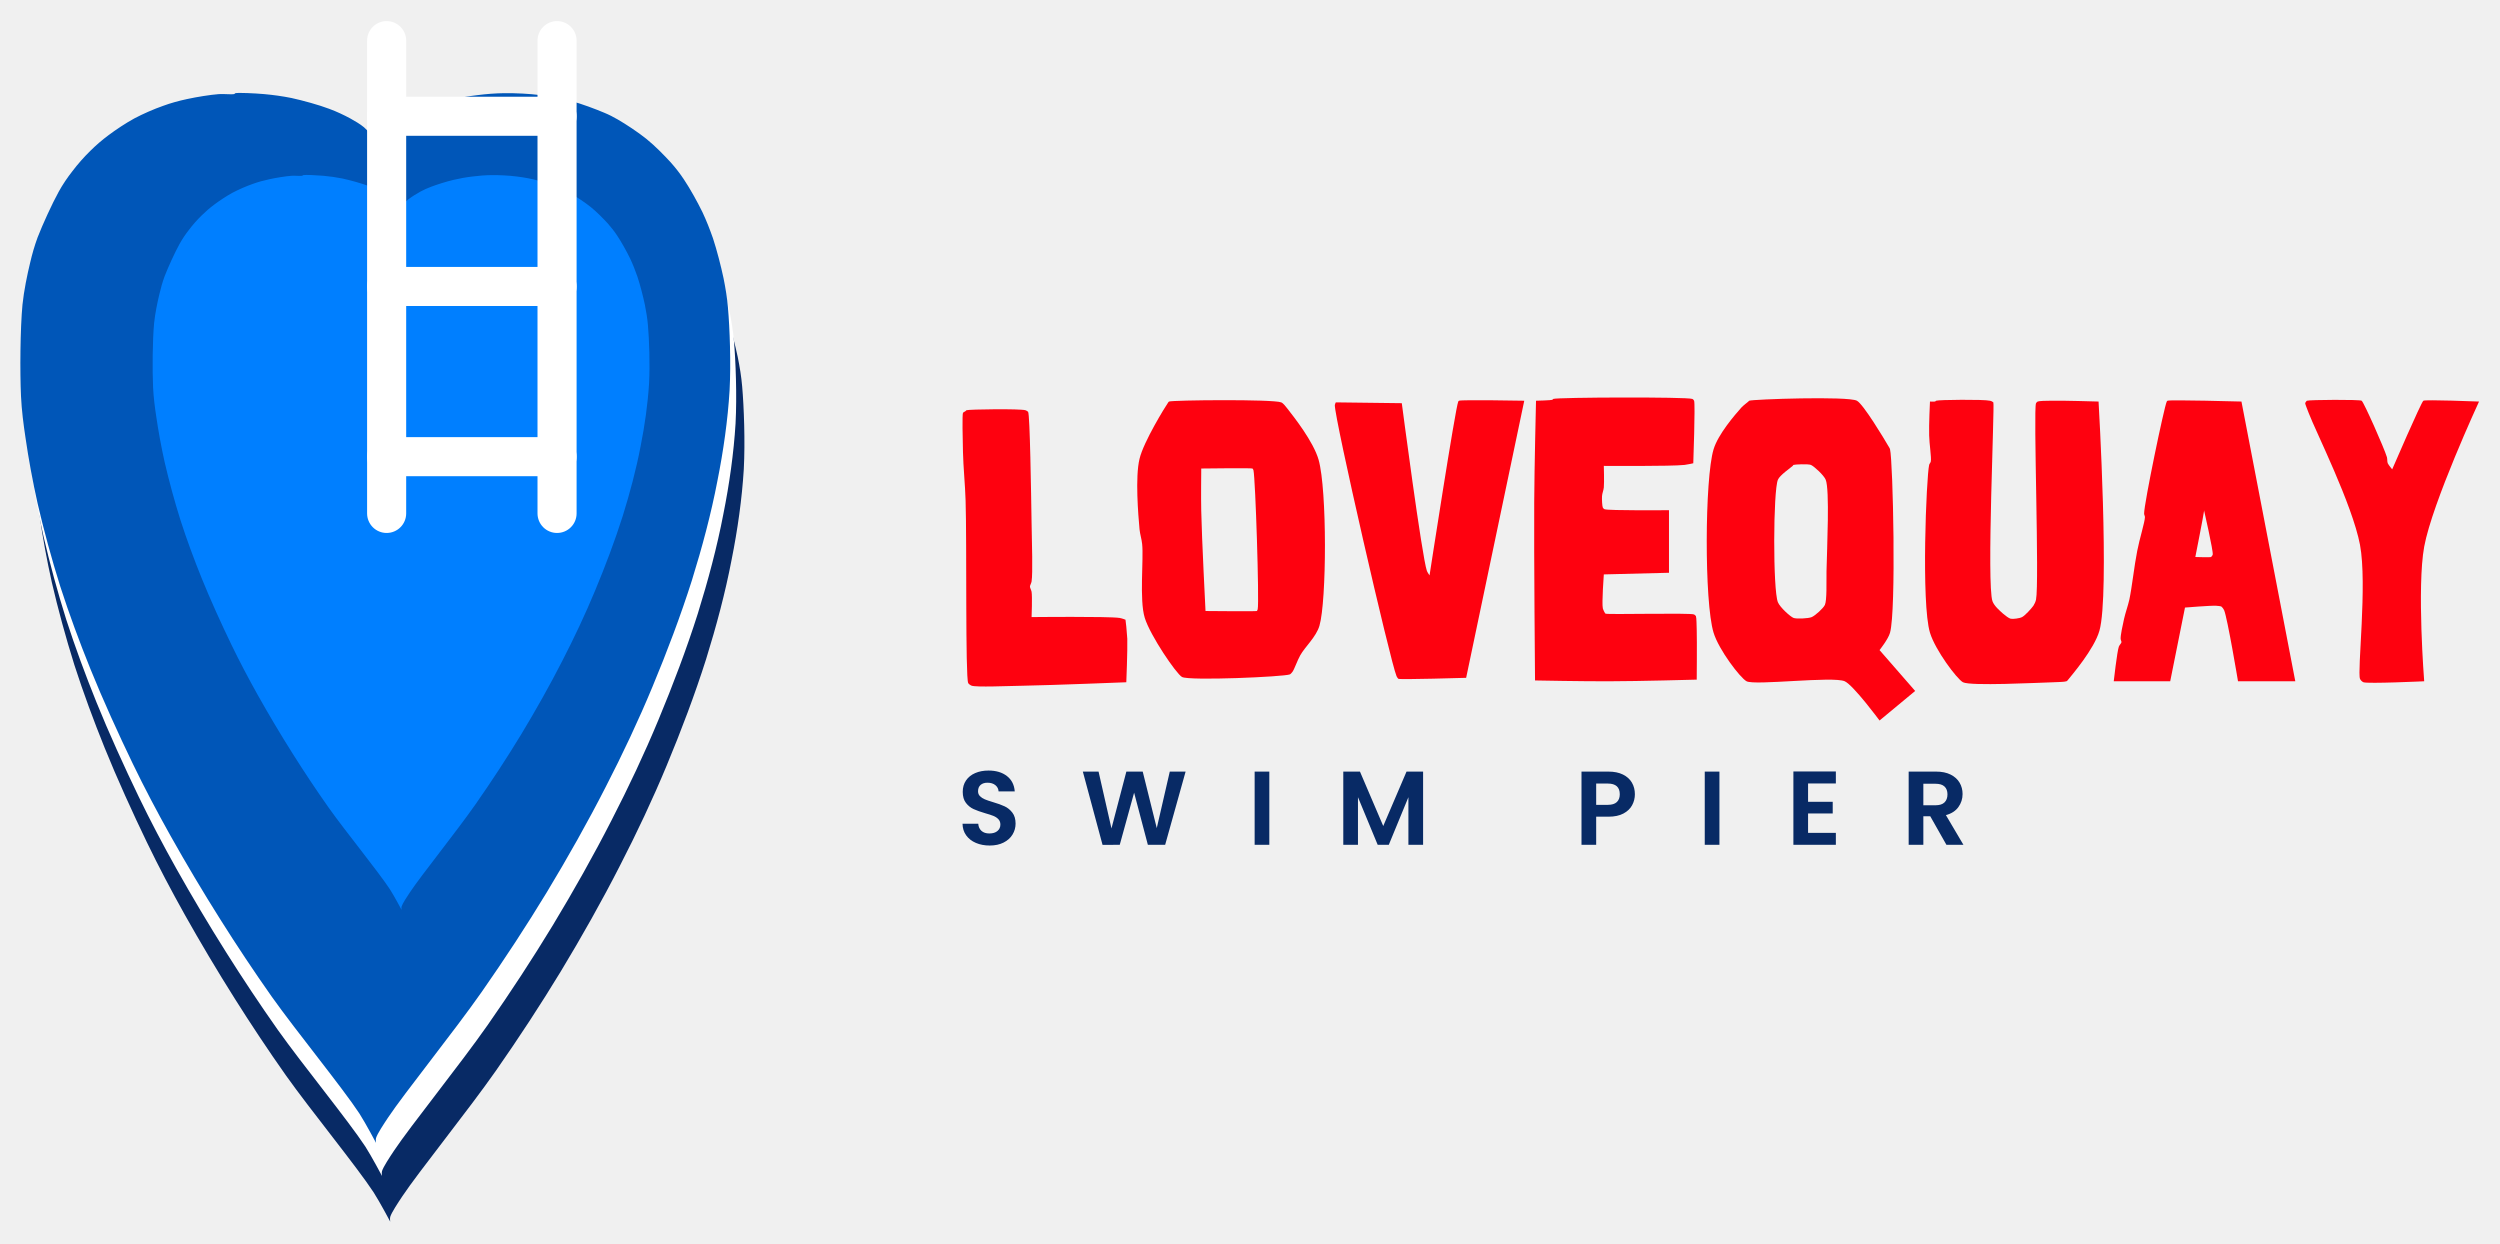
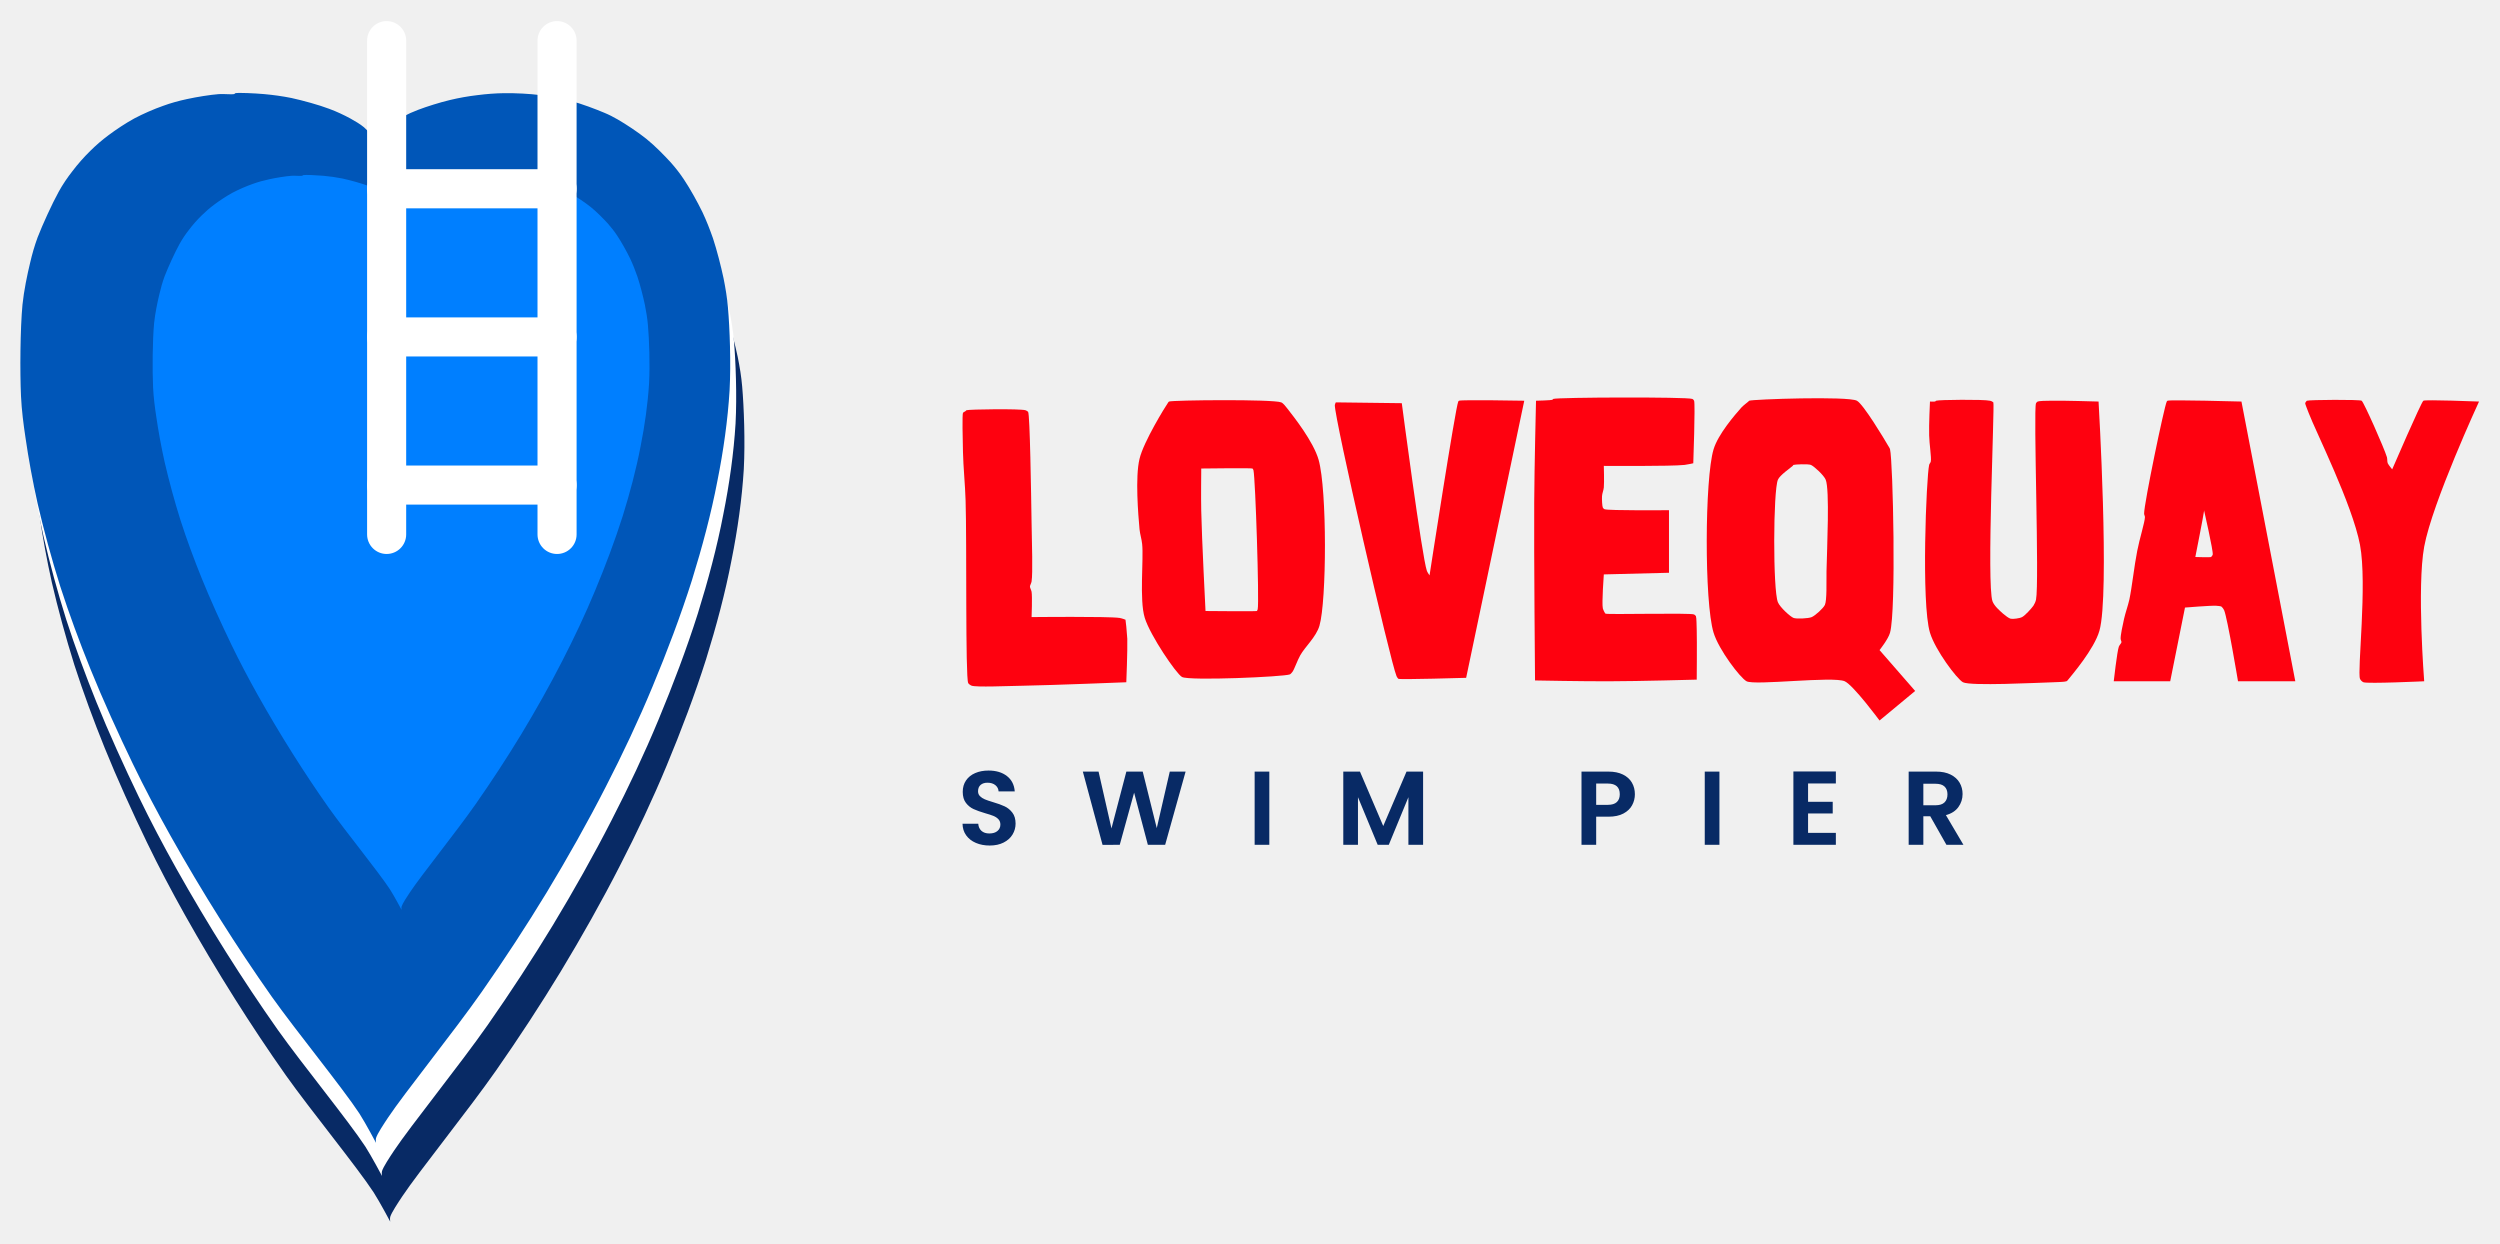
<svg xmlns="http://www.w3.org/2000/svg" viewBox="-20.0 -88.6 2379.5 1183.6" width="2380" height="1184" role="img" aria-label="LoveQuay Swim Pier">
  <g transform="translate(13.52,75.00) scale(1.54861,0.9991)">
    <path fill="#082A65" fill-rule="evenodd" d="M131.8,0.0C133.5,-0.6 143.8,0.1 149.5,0.9C155.1,1.7 160.8,2.9 166.2,4.6C173.3,7.0 183.1,11.2 189.4,14.9C194.0,17.5 198.7,21.0 202.4,24.1C205.4,26.7 208.4,29.4 210.8,32.5C213.3,35.7 217.3,43.6 217.3,43.6C217.3,43.6 221.2,36.6 223.8,33.4C226.8,29.7 231.3,25.3 234.9,22.3C237.8,19.9 240.9,17.7 244.2,15.8C249.3,12.8 257.4,8.8 263.7,6.5C269.1,4.5 274.8,2.9 280.4,1.9C285.9,0.8 291.5,0.1 297.1,0.0C303.9,-0.1 312.5,0.5 319.4,1.9C325.8,3.1 332.0,4.9 338.0,7.4C344.7,10.2 353.2,15.2 358.4,18.6C361.4,20.5 364.1,22.7 366.8,25.1C371.7,29.5 379.1,37.0 384.4,43.6C389.8,50.4 395.2,59.0 399.3,65.9C402.4,71.3 405.2,76.9 407.6,82.6C411.3,91.2 415.7,103.5 418.8,113.3C421.3,121.5 423.4,129.9 425.3,138.3C427.7,149.6 430.2,164.7 431.8,176.4C433.0,185.7 434.0,195.0 434.5,204.3C435.6,223.8 436.4,256.9 435.5,283.2C434.4,311.3 431.7,340.9 428.0,369.5C424.2,400.4 418.6,432.9 412.3,464.3C405.5,497.5 397.0,532.4 388.1,565.5C379.5,597.6 369.8,629.5 359.3,661.1C348.4,694.2 335.9,728.6 323.1,761.4C310.6,793.3 297.3,824.8 283.2,856.1C266.2,893.8 235.5,952.8 225.6,975.9C222.9,982.2 219.0,991.3 218.2,995.4C217.9,996.9 218.2,1000.0 218.2,1000.0C218.2,1000.0 211.8,981.3 208.0,972.1C197.5,947.3 169.4,894.1 154.1,860.7C143.1,836.5 132.6,812.0 122.6,787.4C112.0,761.4 101.2,733.2 91.9,707.5C83.7,684.8 75.9,661.9 68.7,638.8C60.0,610.9 50.3,577.8 42.7,548.7C35.9,522.6 29.6,496.2 24.1,469.8C18.8,443.7 13.9,415.7 10.2,390.9C7.2,370.2 4.5,347.1 2.8,328.7C1.5,315.4 0.4,302.1 0.0,288.8C-0.7,265.4 -0.5,224.8 0.9,201.5C1.8,188.1 3.8,173.1 5.6,161.6C6.8,153.5 8.3,145.4 10.2,137.4C13.3,125.0 19.1,105.3 23.2,93.8C25.6,87.1 28.4,80.6 31.6,74.3C34.8,67.7 38.8,60.7 42.7,54.8C46.1,49.6 49.8,44.6 53.9,39.9C58.5,34.6 64.1,28.8 69.6,24.1C75.1,19.6 81.6,15.2 87.3,12.1C92.0,9.4 97.0,7.3 102.1,5.6C108.0,3.6 116.4,1.5 121.6,0.9C124.7,0.6 129.8,1.4 130.9,0.9C131.3,0.8 131.4,0.2 131.8,0.0Z" />
  </g>
  <g transform="translate(5.68,31.50) scale(1.54861,0.9991)">
    <path fill="#FFFFFF" fill-rule="evenodd" d="M131.8,0.0C133.5,-0.6 143.8,0.1 149.5,0.9C155.1,1.7 160.8,2.9 166.2,4.6C173.3,7.0 183.1,11.2 189.4,14.9C194.0,17.5 198.7,21.0 202.4,24.1C205.4,26.7 208.4,29.4 210.8,32.5C213.3,35.7 217.3,43.6 217.3,43.6C217.3,43.6 221.2,36.6 223.8,33.4C226.8,29.7 231.3,25.3 234.9,22.3C237.8,19.9 240.9,17.7 244.2,15.8C249.3,12.8 257.4,8.8 263.7,6.5C269.1,4.5 274.8,2.9 280.4,1.9C285.9,0.8 291.5,0.1 297.1,0.0C303.9,-0.1 312.5,0.5 319.4,1.9C325.8,3.1 332.0,4.9 338.0,7.4C344.7,10.2 353.2,15.2 358.4,18.6C361.4,20.5 364.1,22.7 366.8,25.1C371.7,29.5 379.1,37.0 384.4,43.6C389.8,50.4 395.2,59.0 399.3,65.9C402.4,71.3 405.2,76.9 407.6,82.6C411.3,91.2 415.7,103.5 418.8,113.3C421.3,121.5 423.4,129.9 425.3,138.3C427.7,149.6 430.2,164.7 431.8,176.4C433.0,185.7 434.0,195.0 434.5,204.3C435.6,223.8 436.4,256.9 435.5,283.2C434.4,311.3 431.7,340.9 428.0,369.5C424.2,400.4 418.6,432.9 412.3,464.3C405.5,497.5 397.0,532.4 388.1,565.5C379.5,597.6 369.8,629.5 359.3,661.1C348.4,694.2 335.9,728.6 323.1,761.4C310.6,793.3 297.3,824.8 283.2,856.1C266.2,893.8 235.5,952.8 225.6,975.9C222.9,982.2 219.0,991.3 218.2,995.4C217.9,996.9 218.2,1000.0 218.2,1000.0C218.2,1000.0 211.8,981.3 208.0,972.1C197.5,947.3 169.4,894.1 154.1,860.7C143.1,836.5 132.6,812.0 122.6,787.4C112.0,761.4 101.2,733.2 91.9,707.5C83.7,684.8 75.9,661.9 68.7,638.8C60.0,610.9 50.3,577.8 42.7,548.7C35.9,522.6 29.6,496.2 24.1,469.8C18.8,443.7 13.9,415.7 10.2,390.9C7.2,370.2 4.5,347.1 2.8,328.7C1.5,315.4 0.4,302.1 0.0,288.8C-0.7,265.4 -0.5,224.8 0.9,201.5C1.8,188.1 3.8,173.1 5.6,161.6C6.8,153.5 8.3,145.4 10.2,137.4C13.3,125.0 19.1,105.3 23.2,93.8C25.6,87.1 28.4,80.6 31.6,74.3C34.8,67.7 38.8,60.7 42.7,54.8C46.1,49.6 49.8,44.6 53.9,39.9C58.5,34.6 64.1,28.8 69.6,24.1C75.1,19.6 81.6,15.2 87.3,12.1C92.0,9.4 97.0,7.3 102.1,5.6C108.0,3.6 116.4,1.5 121.6,0.9C124.7,0.6 129.8,1.4 130.9,0.9C131.3,0.8 131.4,0.2 131.8,0.0Z" />
  </g>
  <g transform="translate(0.00,0.00) scale(1.54861,0.9991)">
    <path fill="#0056B8" fill-rule="evenodd" d="M131.8,0.0C133.5,-0.6 143.8,0.1 149.5,0.9C155.1,1.7 160.8,2.9 166.2,4.6C173.3,7.0 183.1,11.2 189.4,14.9C194.0,17.5 198.7,21.0 202.4,24.1C205.4,26.7 208.4,29.4 210.8,32.5C213.3,35.7 217.3,43.6 217.3,43.6C217.3,43.6 221.2,36.6 223.8,33.4C226.8,29.7 231.3,25.3 234.9,22.3C237.8,19.9 240.9,17.7 244.2,15.8C249.3,12.8 257.4,8.8 263.7,6.5C269.1,4.5 274.8,2.9 280.4,1.9C285.9,0.8 291.5,0.1 297.1,0.0C303.9,-0.1 312.5,0.5 319.4,1.9C325.8,3.1 332.0,4.9 338.0,7.4C344.7,10.2 353.2,15.2 358.4,18.6C361.4,20.5 364.1,22.7 366.8,25.1C371.7,29.5 379.1,37.0 384.4,43.6C389.8,50.4 395.2,59.0 399.3,65.9C402.4,71.3 405.2,76.9 407.6,82.6C411.3,91.2 415.7,103.5 418.8,113.3C421.3,121.5 423.4,129.9 425.3,138.3C427.7,149.6 430.2,164.7 431.8,176.4C433.0,185.7 434.0,195.0 434.5,204.3C435.6,223.8 436.4,256.9 435.5,283.2C434.4,311.3 431.7,340.9 428.0,369.5C424.2,400.4 418.6,432.9 412.3,464.3C405.5,497.5 397.0,532.4 388.1,565.5C379.5,597.6 369.8,629.5 359.3,661.1C348.4,694.2 335.9,728.6 323.1,761.4C310.6,793.3 297.3,824.8 283.2,856.1C266.2,893.8 235.5,952.8 225.6,975.9C222.9,982.2 219.0,991.3 218.2,995.4C217.9,996.9 218.2,1000.0 218.2,1000.0C218.2,1000.0 211.8,981.3 208.0,972.1C197.5,947.3 169.4,894.1 154.1,860.7C143.1,836.5 132.6,812.0 122.6,787.4C112.0,761.4 101.2,733.2 91.9,707.5C83.7,684.8 75.9,661.9 68.7,638.8C60.0,610.9 50.3,577.8 42.7,548.7C35.9,522.6 29.6,496.2 24.1,469.8C18.8,443.7 13.9,415.7 10.2,390.9C7.2,370.2 4.5,347.1 2.8,328.7C1.5,315.4 0.4,302.1 0.0,288.8C-0.7,265.4 -0.5,224.8 0.9,201.5C1.8,188.1 3.8,173.1 5.6,161.6C6.8,153.5 8.3,145.4 10.2,137.4C13.3,125.0 19.1,105.3 23.2,93.8C25.6,87.1 28.4,80.6 31.6,74.3C34.8,67.7 38.8,60.7 42.7,54.8C46.1,49.6 49.8,44.6 53.9,39.9C58.5,34.6 64.1,28.8 69.6,24.1C75.1,19.6 81.6,15.2 87.3,12.1C92.0,9.4 97.0,7.3 102.1,5.6C108.0,3.6 116.4,1.5 121.6,0.9C124.7,0.6 129.8,1.4 130.9,0.9C131.3,0.8 131.4,0.2 131.8,0.0Z" />
  </g>
  <g transform="translate(125.70,78.00) scale(1.08402,0.69937)">
    <path fill="#007FFF" fill-rule="evenodd" d="M131.8,0.0C133.5,-0.6 143.8,0.1 149.5,0.9C155.1,1.7 160.8,2.9 166.2,4.6C173.3,7.0 183.1,11.2 189.4,14.9C194.0,17.5 198.7,21.0 202.4,24.1C205.4,26.7 208.4,29.4 210.8,32.5C213.3,35.7 217.3,43.6 217.3,43.6C217.3,43.6 221.2,36.6 223.8,33.4C226.8,29.7 231.3,25.3 234.9,22.3C237.8,19.9 240.9,17.7 244.2,15.8C249.3,12.8 257.4,8.8 263.7,6.5C269.1,4.5 274.8,2.9 280.4,1.9C285.9,0.8 291.5,0.1 297.1,0.0C303.9,-0.1 312.5,0.5 319.4,1.9C325.8,3.1 332.0,4.9 338.0,7.4C344.7,10.2 353.2,15.2 358.4,18.6C361.4,20.5 364.1,22.7 366.8,25.1C371.7,29.5 379.1,37.0 384.4,43.6C389.8,50.4 395.2,59.0 399.3,65.9C402.4,71.3 405.2,76.9 407.6,82.6C411.3,91.2 415.7,103.5 418.8,113.3C421.3,121.5 423.4,129.9 425.3,138.3C427.7,149.6 430.2,164.7 431.8,176.4C433.0,185.7 434.0,195.0 434.5,204.3C435.6,223.8 436.4,256.9 435.5,283.2C434.4,311.3 431.7,340.9 428.0,369.5C424.2,400.4 418.6,432.9 412.3,464.3C405.5,497.5 397.0,532.4 388.1,565.5C379.5,597.6 369.8,629.5 359.3,661.1C348.4,694.2 335.9,728.6 323.1,761.4C310.6,793.3 297.3,824.8 283.2,856.1C266.2,893.8 235.5,952.8 225.6,975.9C222.9,982.2 219.0,991.3 218.2,995.4C217.9,996.9 218.2,1000.0 218.2,1000.0C218.2,1000.0 211.8,981.3 208.0,972.1C197.5,947.3 169.4,894.1 154.1,860.7C143.1,836.5 132.6,812.0 122.6,787.4C112.0,761.4 101.2,733.2 91.9,707.5C83.7,684.8 75.9,661.9 68.7,638.8C60.0,610.9 50.3,577.8 42.7,548.7C35.9,522.6 29.6,496.2 24.1,469.8C18.8,443.7 13.9,415.7 10.2,390.9C7.2,370.2 4.5,347.1 2.8,328.7C1.5,315.4 0.4,302.1 0.0,288.8C-0.7,265.4 -0.5,224.8 0.9,201.5C1.8,188.1 3.8,173.1 5.6,161.6C6.8,153.5 8.3,145.4 10.2,137.4C13.3,125.0 19.1,105.3 23.2,93.8C25.6,87.1 28.4,80.6 31.6,74.3C34.8,67.7 38.8,60.7 42.7,54.8C46.1,49.6 49.8,44.6 53.9,39.9C58.5,34.6 64.1,28.8 69.6,24.1C75.1,19.6 81.6,15.2 87.3,12.1C92.0,9.4 97.0,7.3 102.1,5.6C108.0,3.6 116.4,1.5 121.6,0.9C124.7,0.6 129.8,1.4 130.9,0.9C131.3,0.8 131.4,0.2 131.8,0.0Z" />
  </g>
  <g fill="none" stroke="#FFFFFF" stroke-width="37.2" stroke-linecap="round">
-     <path d="M348.0,-50.0 V400.0" />
-     <path d="M510.2,-50.0 V400.0" />
-     <path d="M348.0,22.0 H510.2" />
-     <path d="M348.0,184.0 H510.2" />
-     <path d="M348.0,346.0 H510.2" />
+     <path d="M348.0,-50.0 V420.0" />
+     <path d="M510.2,-50.0 V420.0" />
+     <path d="M348.0,91.0 H510.2" />
+     <path d="M348.0,232.0 H510.2" />
+     <path d="M348.0,373.0 H510.2" />
  </g>
  <g fill="#FE010F" fill-rule="evenodd">
    <g transform="translate(896.13,559.76) scale(1.56246) translate(0.27,-172.00)">
      <path d="M2.1,6.9C3.6,6.3 35.0,5.9 38.1,6.9C38.7,7.1 39.5,7.6 39.7,7.9C40.8,9.9 41.5,56.7 41.8,75.7C42.0,87.5 42.6,106.2 41.8,111.2C41.6,112.3 40.8,113.6 40.8,114.3C40.8,115.1 41.6,116.4 41.8,117.5C42.3,120.5 41.8,132.9 41.8,132.9C41.8,132.9 88.3,132.4 95.3,133.4C96.6,133.6 98.9,134.4 99.0,134.5C99.1,134.6 99.9,142.2 100.1,146.1C100.3,153.1 99.5,172.6 99.5,172.6C99.5,172.6 54.4,174.4 37.1,174.7C26.5,174.9 8.3,175.7 5.3,174.7C4.5,174.4 3.4,173.6 3.2,173.1C1.4,169.6 2.4,87.1 1.6,61.9C1.3,52.0 0.2,41.6 0.0,32.3C-0.2,24.4 -0.5,9.4 0.0,8.5C0.1,8.2 1.2,7.7 1.6,7.4C1.8,7.3 1.9,7.0 2.1,6.9Z" />
    </g>
    <g transform="translate(1062.41,559.76) scale(1.56246) translate(-123.00,-172.00)">
      <path d="M142.4,1.6C144.5,0.7 205.8,0.1 210.7,2.1C212.1,2.7 213.3,4.5 214.4,5.8C218.3,10.8 230.3,25.9 233.5,37.1C238.7,55.6 238.4,123.2 234.0,138.2C232.0,145.0 225.2,151.0 222.3,156.2C220.5,159.4 218.8,164.5 217.6,166.2C217.1,166.8 216.6,167.5 216.0,167.8C212.5,169.3 154.8,171.8 150.3,169.4C146.8,167.5 130.9,144.1 127.6,133.4C124.2,122.5 127.0,97.5 126.0,88.4C125.7,85.4 124.7,82.4 124.4,79.4C123.6,70.6 121.7,47.6 124.4,36.5C126.9,26.0 140.2,4.5 141.9,2.1C142.0,1.9 142.2,1.7 142.4,1.6ZM162.0,42.4C162.0,42.4 192.7,42.0 193.2,42.4C193.3,42.4 193.7,43.0 193.8,43.4C195.0,48.3 197.4,123.4 196.4,128.1C196.3,128.5 196.0,129.1 195.9,129.2C195.4,129.5 164.6,129.2 164.6,129.2C164.6,129.2 162.3,84.2 162.0,68.3C161.8,59.8 162.0,45.0 162.0,42.9C162.0,42.7 162.0,42.4 162.0,42.4Z" />
    </g>
    <g transform="translate(1250.48,559.76) scale(1.56246) translate(-254.60,-172.00)">
      <path d="M330.3,1.1C331.9,0.4 370.0,1.1 370.0,1.1C370.0,1.1 334.6,169.9 334.6,169.9C334.6,169.9 294.6,171.1 293.3,170.5C293.0,170.3 292.5,169.5 292.2,168.9C288.4,160.0 254.3,11.5 254.6,3.7C254.7,3.1 255.2,2.1 255.2,2.1C255.2,2.1 295.4,2.6 295.4,2.6C295.4,2.6 307.7,96.5 310.7,104.8C311.1,105.8 312.3,107.5 312.3,107.5C312.3,107.5 328.1,5.0 329.8,1.6C329.9,1.4 330.1,1.1 330.3,1.1Z" />
    </g>
    <g transform="translate(1440.20,559.76) scale(1.56246) translate(-392.76,-172.00)">
      <path d="M404.4,0.0C406.8,-1.0 485.9,-1.3 489.1,0.0C489.6,0.2 490.0,0.7 490.2,1.1C491.0,3.1 489.7,39.2 489.7,39.2C489.7,39.2 486.2,40.0 484.4,40.2C476.5,41.1 435.2,40.8 435.2,40.8C435.2,40.8 435.5,50.7 435.2,54.0C435.0,55.8 434.2,57.5 434.1,59.3C434.0,61.3 434.2,65.4 434.6,66.2C434.8,66.6 435.3,67.1 435.7,67.2C437.8,68.1 474.9,67.8 474.9,67.8C474.9,67.8 474.9,105.9 474.9,105.9C474.9,105.9 435.2,106.9 435.2,106.9C435.2,106.9 433.9,124.4 434.6,127.6C434.9,128.7 435.9,130.6 436.2,130.8C437.3,131.5 487.6,130.2 490.2,131.3C490.6,131.5 491.1,132.0 491.3,132.3C491.7,133.3 491.7,138.0 491.8,140.8C492.0,147.8 491.8,171.0 491.8,171.0C491.8,171.0 455.8,172.0 438.9,172.0C423.7,172.1 393.3,171.5 393.3,171.5C393.3,171.5 392.6,94.1 392.8,63.0C392.9,42.3 393.9,1.1 393.9,1.1C393.9,1.1 403.1,0.9 403.9,0.5C404.1,0.4 404.2,0.1 404.4,0.0Z" />
    </g>
    <g transform="translate(1604.48,559.76) scale(1.56246) translate(-514.64,-172.00)">
      <path d="M540.5,1.1C542.6,0.2 600.8,-1.8 606.1,1.1C610.0,3.1 622.9,24.6 625.2,28.6C625.6,29.3 626.1,29.9 626.3,30.7C628.1,38.3 630.1,128.7 626.3,142.4C625.2,146.4 619.9,153.0 619.9,153.0C619.9,153.0 641.6,177.9 641.6,177.9C641.6,177.9 619.9,195.9 619.9,195.9C619.9,195.9 604.0,174.4 598.7,172.0C591.5,168.8 543.9,174.7 538.9,172.0C535.1,170.0 522.0,152.9 518.8,142.4C513.1,123.9 513.4,48.4 518.8,30.7C521.6,21.4 531.9,9.6 535.7,5.3C537.0,3.9 539.2,2.3 540.0,1.6C540.2,1.4 540.3,1.2 540.5,1.1ZM567.5,40.2C568.2,39.9 576.3,39.5 578.1,40.2C580.1,41.1 585.9,46.4 587.1,49.2C589.6,55.2 587.9,90.8 587.6,104.8C587.5,111.7 587.9,122.6 586.6,125.5C585.6,127.6 580.7,132.0 578.6,132.9C576.5,133.8 569.2,134.1 567.5,133.4C565.6,132.7 559.3,127.0 558.0,123.9C554.9,116.6 555.1,55.8 558.0,49.2C559.1,46.5 565.8,41.9 567.0,40.8C567.1,40.6 567.3,40.3 567.5,40.2Z" />
    </g>
    <g transform="translate(1812.26,559.76) scale(1.56246) translate(-649.20,-172.00)">
      <path d="M655.9,1.1C657.3,0.5 685.0,0.2 688.7,1.1C689.5,1.2 690.7,1.9 690.8,2.1C691.7,3.5 686.6,113.2 690.3,123.3C691.4,126.2 694.7,129.0 696.7,130.8C698.1,132.0 700.3,133.7 701.4,133.9C702.7,134.2 706.8,133.7 708.3,132.9C710.1,132.0 713.9,127.8 715.2,126.0C715.9,124.9 716.5,123.6 716.8,122.3C718.9,111.8 715.1,6.6 716.8,2.6C717.0,2.2 717.5,1.8 717.8,1.6C718.7,1.2 723.1,1.1 725.8,1.1C732.4,0.9 754.9,1.6 754.9,1.6C754.9,1.6 761.8,119.3 755.4,141.3C752.2,152.4 738.8,168.0 736.4,171.0C736.1,171.4 735.7,171.9 735.3,172.0C734.4,172.4 730.0,172.5 727.4,172.6C717.3,172.9 676.9,175.0 672.3,172.6C668.6,170.6 655.4,153.0 652.2,142.4C646.8,124.7 650.0,47.4 651.7,40.2C651.8,39.5 652.6,38.9 652.7,38.1C653.2,35.9 651.8,27.5 651.7,22.2C651.5,15.8 652.2,1.6 652.2,1.6C652.2,1.6 655.0,1.7 655.4,1.6C655.5,1.5 655.7,1.1 655.9,1.1Z" />
    </g>
    <g transform="translate(1991.86,559.76) scale(1.56246) translate(-781.40,-172.00)">
      <path d="M814.2,1.1C815.8,0.4 859.2,1.6 859.2,1.6C859.2,1.6 892.0,172.0 892.0,172.0C892.0,172.0 857.1,172.0 857.1,172.0C857.1,172.0 850.6,133.1 848.6,128.6C848.2,127.8 847.4,126.8 847.0,126.5C846.5,126.2 844.9,126.1 843.8,126.0C840.3,125.8 824.8,127.1 824.8,127.1C824.8,127.1 815.8,172.0 815.8,172.0C815.8,172.0 781.4,172.0 781.4,172.0C781.4,172.0 783.4,154.1 784.5,150.9C784.9,149.9 786.1,148.7 786.1,148.2C786.2,147.8 785.6,146.8 785.6,146.1C785.5,144.0 786.8,137.9 787.7,133.9C788.6,130.0 790.0,126.2 790.9,122.3C792.5,114.8 793.9,101.6 795.7,92.6C797.0,85.7 800.4,74.8 800.4,72.0C800.4,71.3 799.9,70.6 799.9,69.9C799.8,64.0 812.2,4.4 813.7,1.6C813.8,1.4 814.0,1.1 814.2,1.1ZM836.4,67.8C836.4,67.8 842.1,92.7 841.7,94.8C841.6,95.3 840.9,96.2 840.7,96.3C840.1,96.6 831.1,96.3 831.1,96.3C831.1,96.3 836.2,70.5 836.4,68.3C836.4,68.1 836.4,67.8 836.4,67.8Z" />
    </g>
    <g transform="translate(2174.07,559.76) scale(1.56246) translate(-894.10,-172.00)">
      <path d="M895.2,1.1C896.6,0.5 927.4,0.3 928.5,1.1C929.8,1.9 942.3,30.1 943.9,35.5C944.2,36.7 944.0,38.2 944.4,39.2C944.9,40.3 947.1,42.9 947.1,42.9C947.1,42.9 964.8,1.9 966.1,1.1C967.3,0.3 1000.0,1.6 1000.0,1.6C1000.0,1.6 971.5,63.3 966.6,90.0C962.1,114.8 966.6,172.0 966.6,172.0C966.6,172.0 932.2,173.6 929.6,172.6C928.8,172.3 927.8,171.3 927.5,170.5C925.7,166.2 932.0,113.0 927.5,88.9C922.8,64.2 900.5,19.8 896.2,8.5C895.5,6.5 894.1,3.3 894.1,2.6C894.1,2.4 894.5,1.8 894.7,1.6C894.8,1.4 895.0,1.1 895.2,1.1Z" />
    </g>
  </g>
  <path fill="#082A65" d="M896.13 695.34H911.10Q911.40 699.63 914.14 702.12Q916.89 704.62 921.68 704.62Q926.57 704.62 929.37 702.27Q932.16 699.93 932.16 696.13Q932.16 693.04 930.26 691.04Q928.37 689.05 925.52 687.90Q922.68 686.75 917.69 685.35Q910.90 683.36 906.66 681.41Q902.41 679.47 899.37 675.52Q896.33 671.58 896.33 664.99Q896.33 658.80 899.42 654.21Q902.51 649.62 908.10 647.17Q913.69 644.73 920.88 644.73Q931.66 644.73 938.40 649.97Q945.14 655.21 945.84 664.59H930.46Q930.26 661.00 927.42 658.65Q924.57 656.31 919.88 656.31Q915.79 656.31 913.35 658.40Q910.90 660.50 910.90 664.49Q910.90 667.29 912.75 669.13Q914.59 670.98 917.34 672.13Q920.08 673.28 925.07 674.77Q931.86 676.77 936.15 678.77Q940.45 680.76 943.54 684.76Q946.63 688.75 946.63 695.24Q946.63 700.83 943.74 705.62Q940.85 710.41 935.26 713.25Q929.67 716.10 921.98 716.10Q914.69 716.10 908.85 713.60Q903.01 711.11 899.62 706.42Q896.23 701.72 896.13 695.34ZM1108.46 645.73 1089.00 715.40H1072.53L1059.45 665.79L1045.78 715.40L1029.41 715.50L1010.64 645.73H1025.61L1037.89 699.83L1052.07 645.73H1067.64L1081.01 699.53L1093.39 645.73ZM1188.14 645.73V715.40H1174.17V645.73ZM1334.50 645.73V715.40H1320.52V670.08L1301.86 715.40H1291.28L1272.51 670.08V715.40H1258.54V645.73H1274.41L1296.57 697.53L1318.73 645.73ZM1510.92 688.65H1499.24V715.40H1485.27V645.73H1510.92Q1519.01 645.73 1524.70 648.52Q1530.39 651.32 1533.23 656.21Q1536.08 661.10 1536.08 667.29Q1536.08 672.88 1533.43 677.77Q1530.79 682.66 1525.15 685.65Q1519.51 688.65 1510.92 688.65ZM1521.70 667.29Q1521.70 657.11 1510.32 657.11H1499.24V677.37H1510.32Q1516.11 677.37 1518.91 674.72Q1521.70 672.08 1521.70 667.29ZM1616.55 645.73V715.40H1602.58V645.73ZM1700.92 657.01V674.47H1724.38V685.55H1700.92V704.02H1727.37V715.40H1686.95V645.63H1727.37V657.01ZM1832.60 715.40 1817.23 688.25H1810.64V715.40H1796.67V645.73H1822.82Q1830.91 645.73 1836.60 648.57Q1842.29 651.42 1845.13 656.26Q1847.98 661.10 1847.98 667.09Q1847.98 673.98 1843.98 679.51Q1839.99 685.05 1832.11 687.15L1848.78 715.40ZM1810.64 677.77H1822.32Q1828.01 677.77 1830.81 675.02Q1833.60 672.28 1833.60 667.39Q1833.60 662.60 1830.81 659.95Q1828.01 657.31 1822.32 657.31H1810.64Z" />
</svg>
